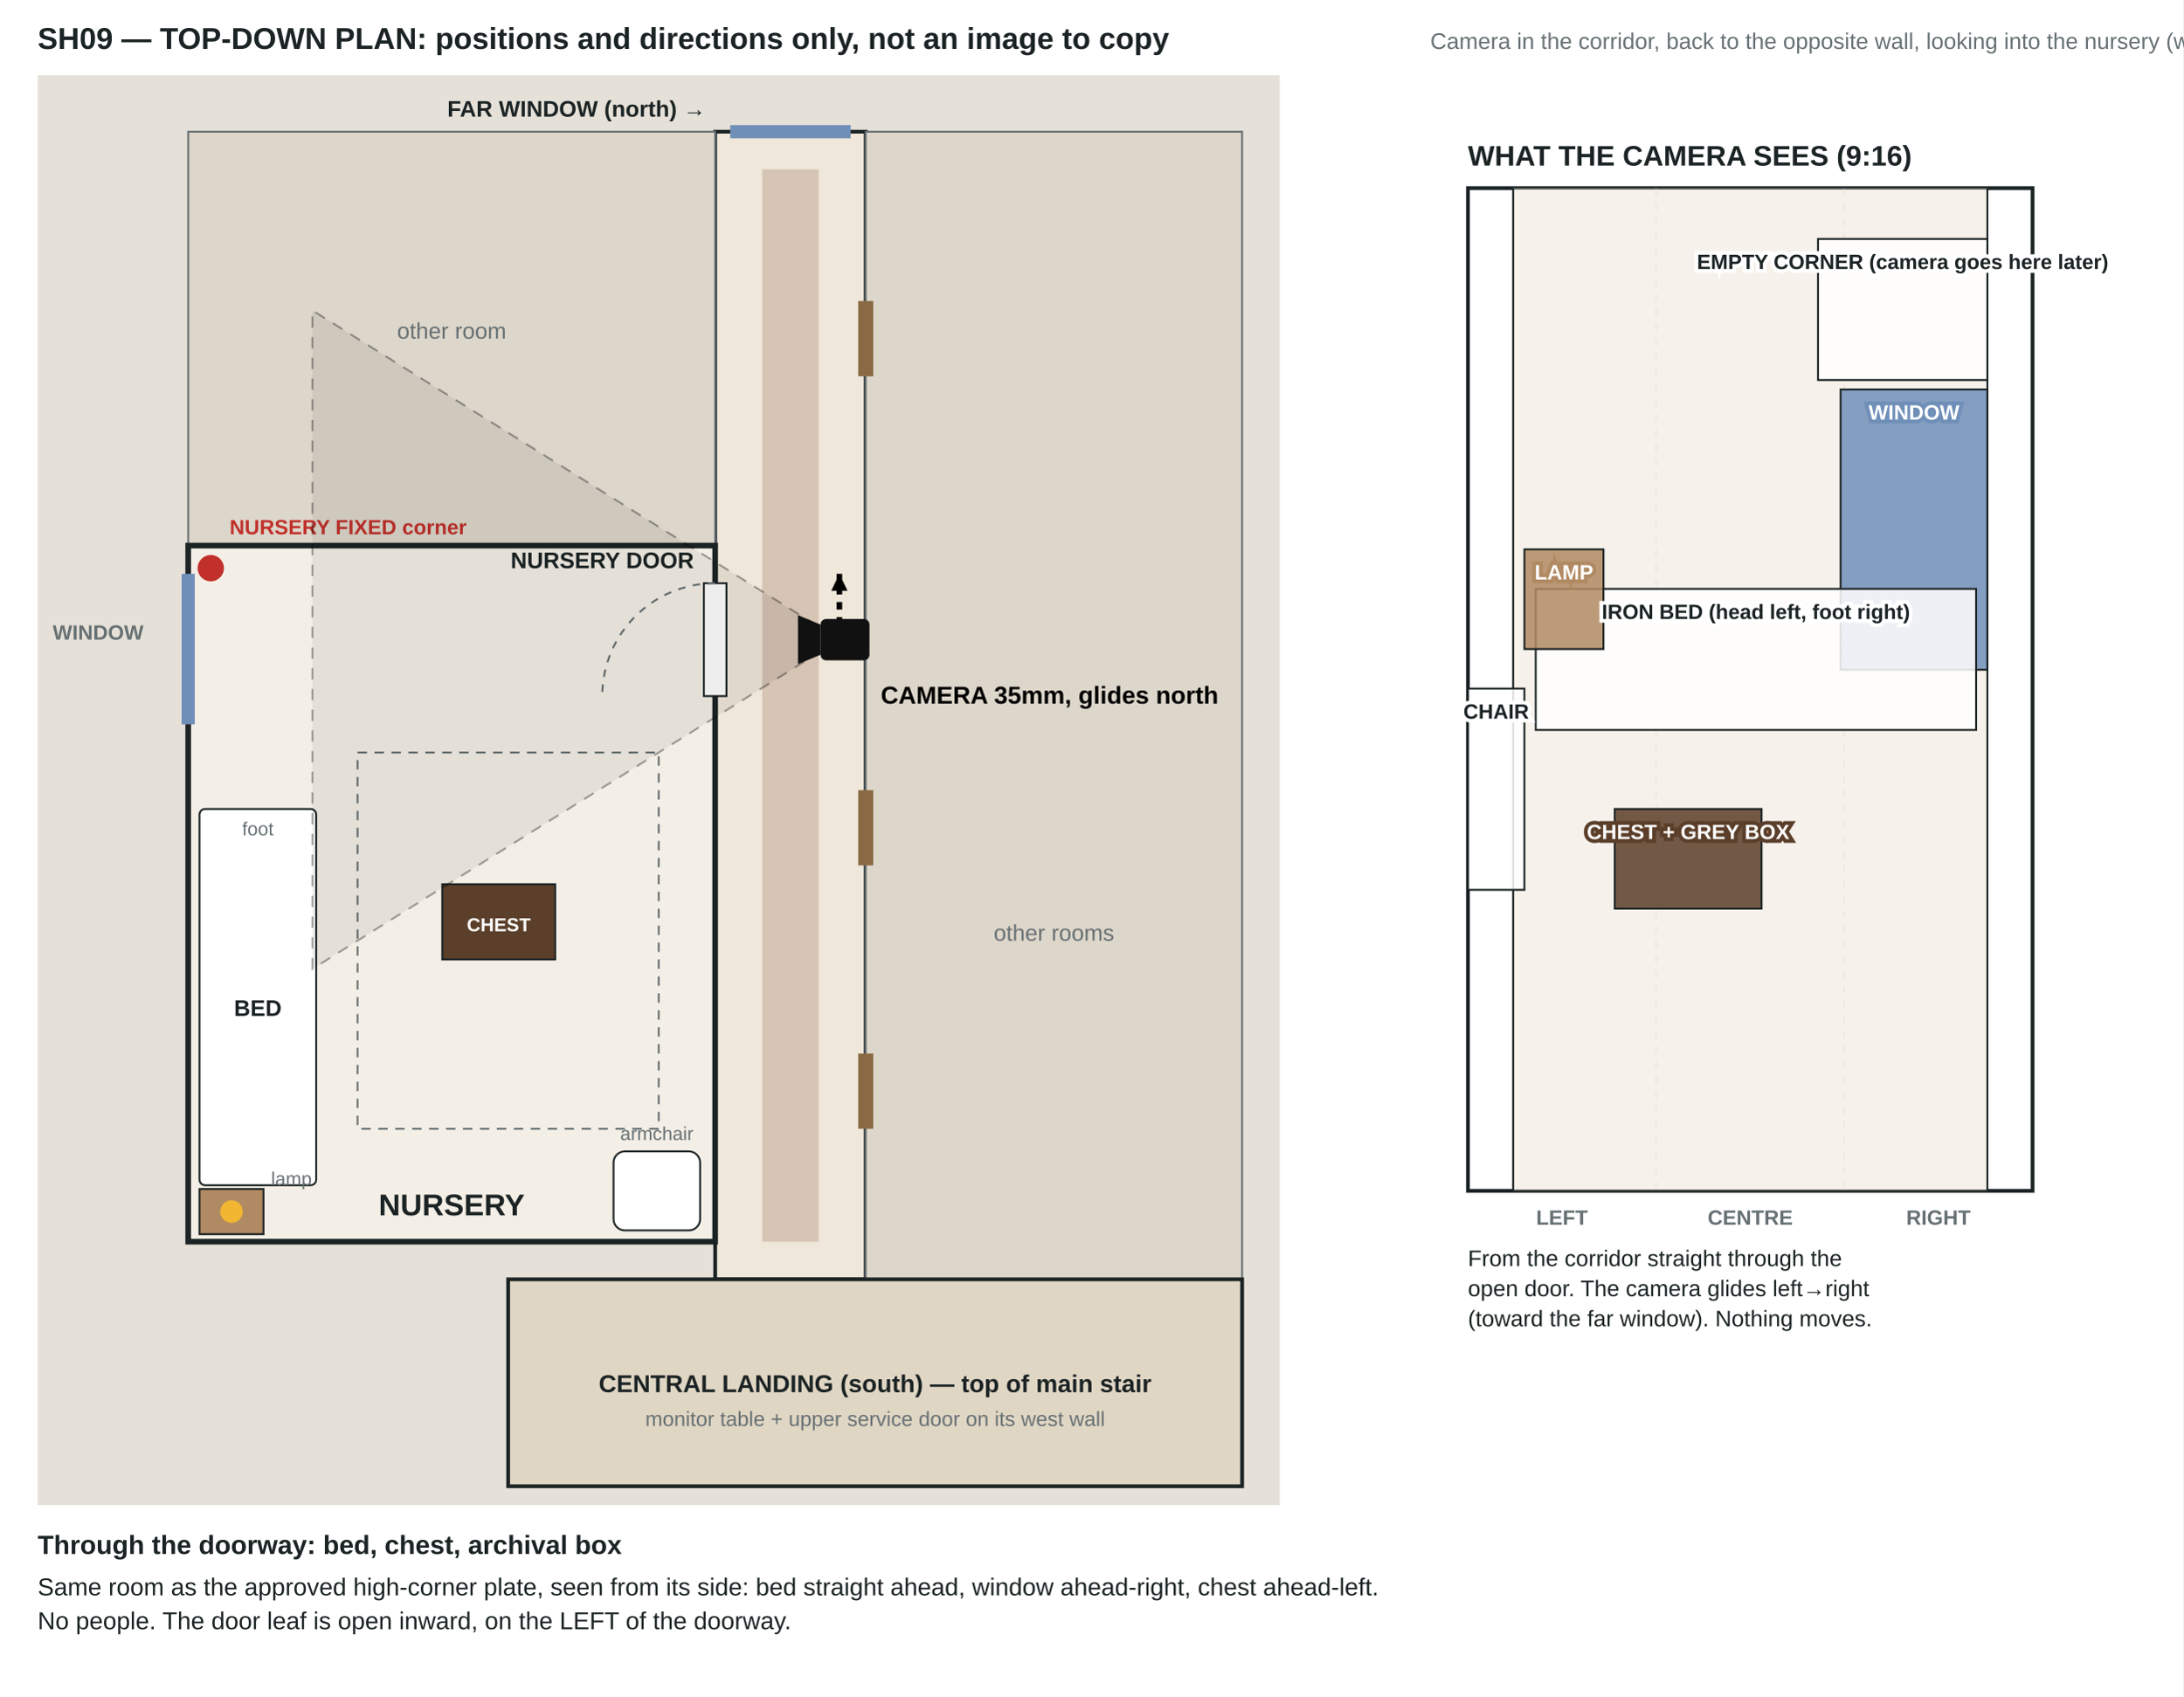
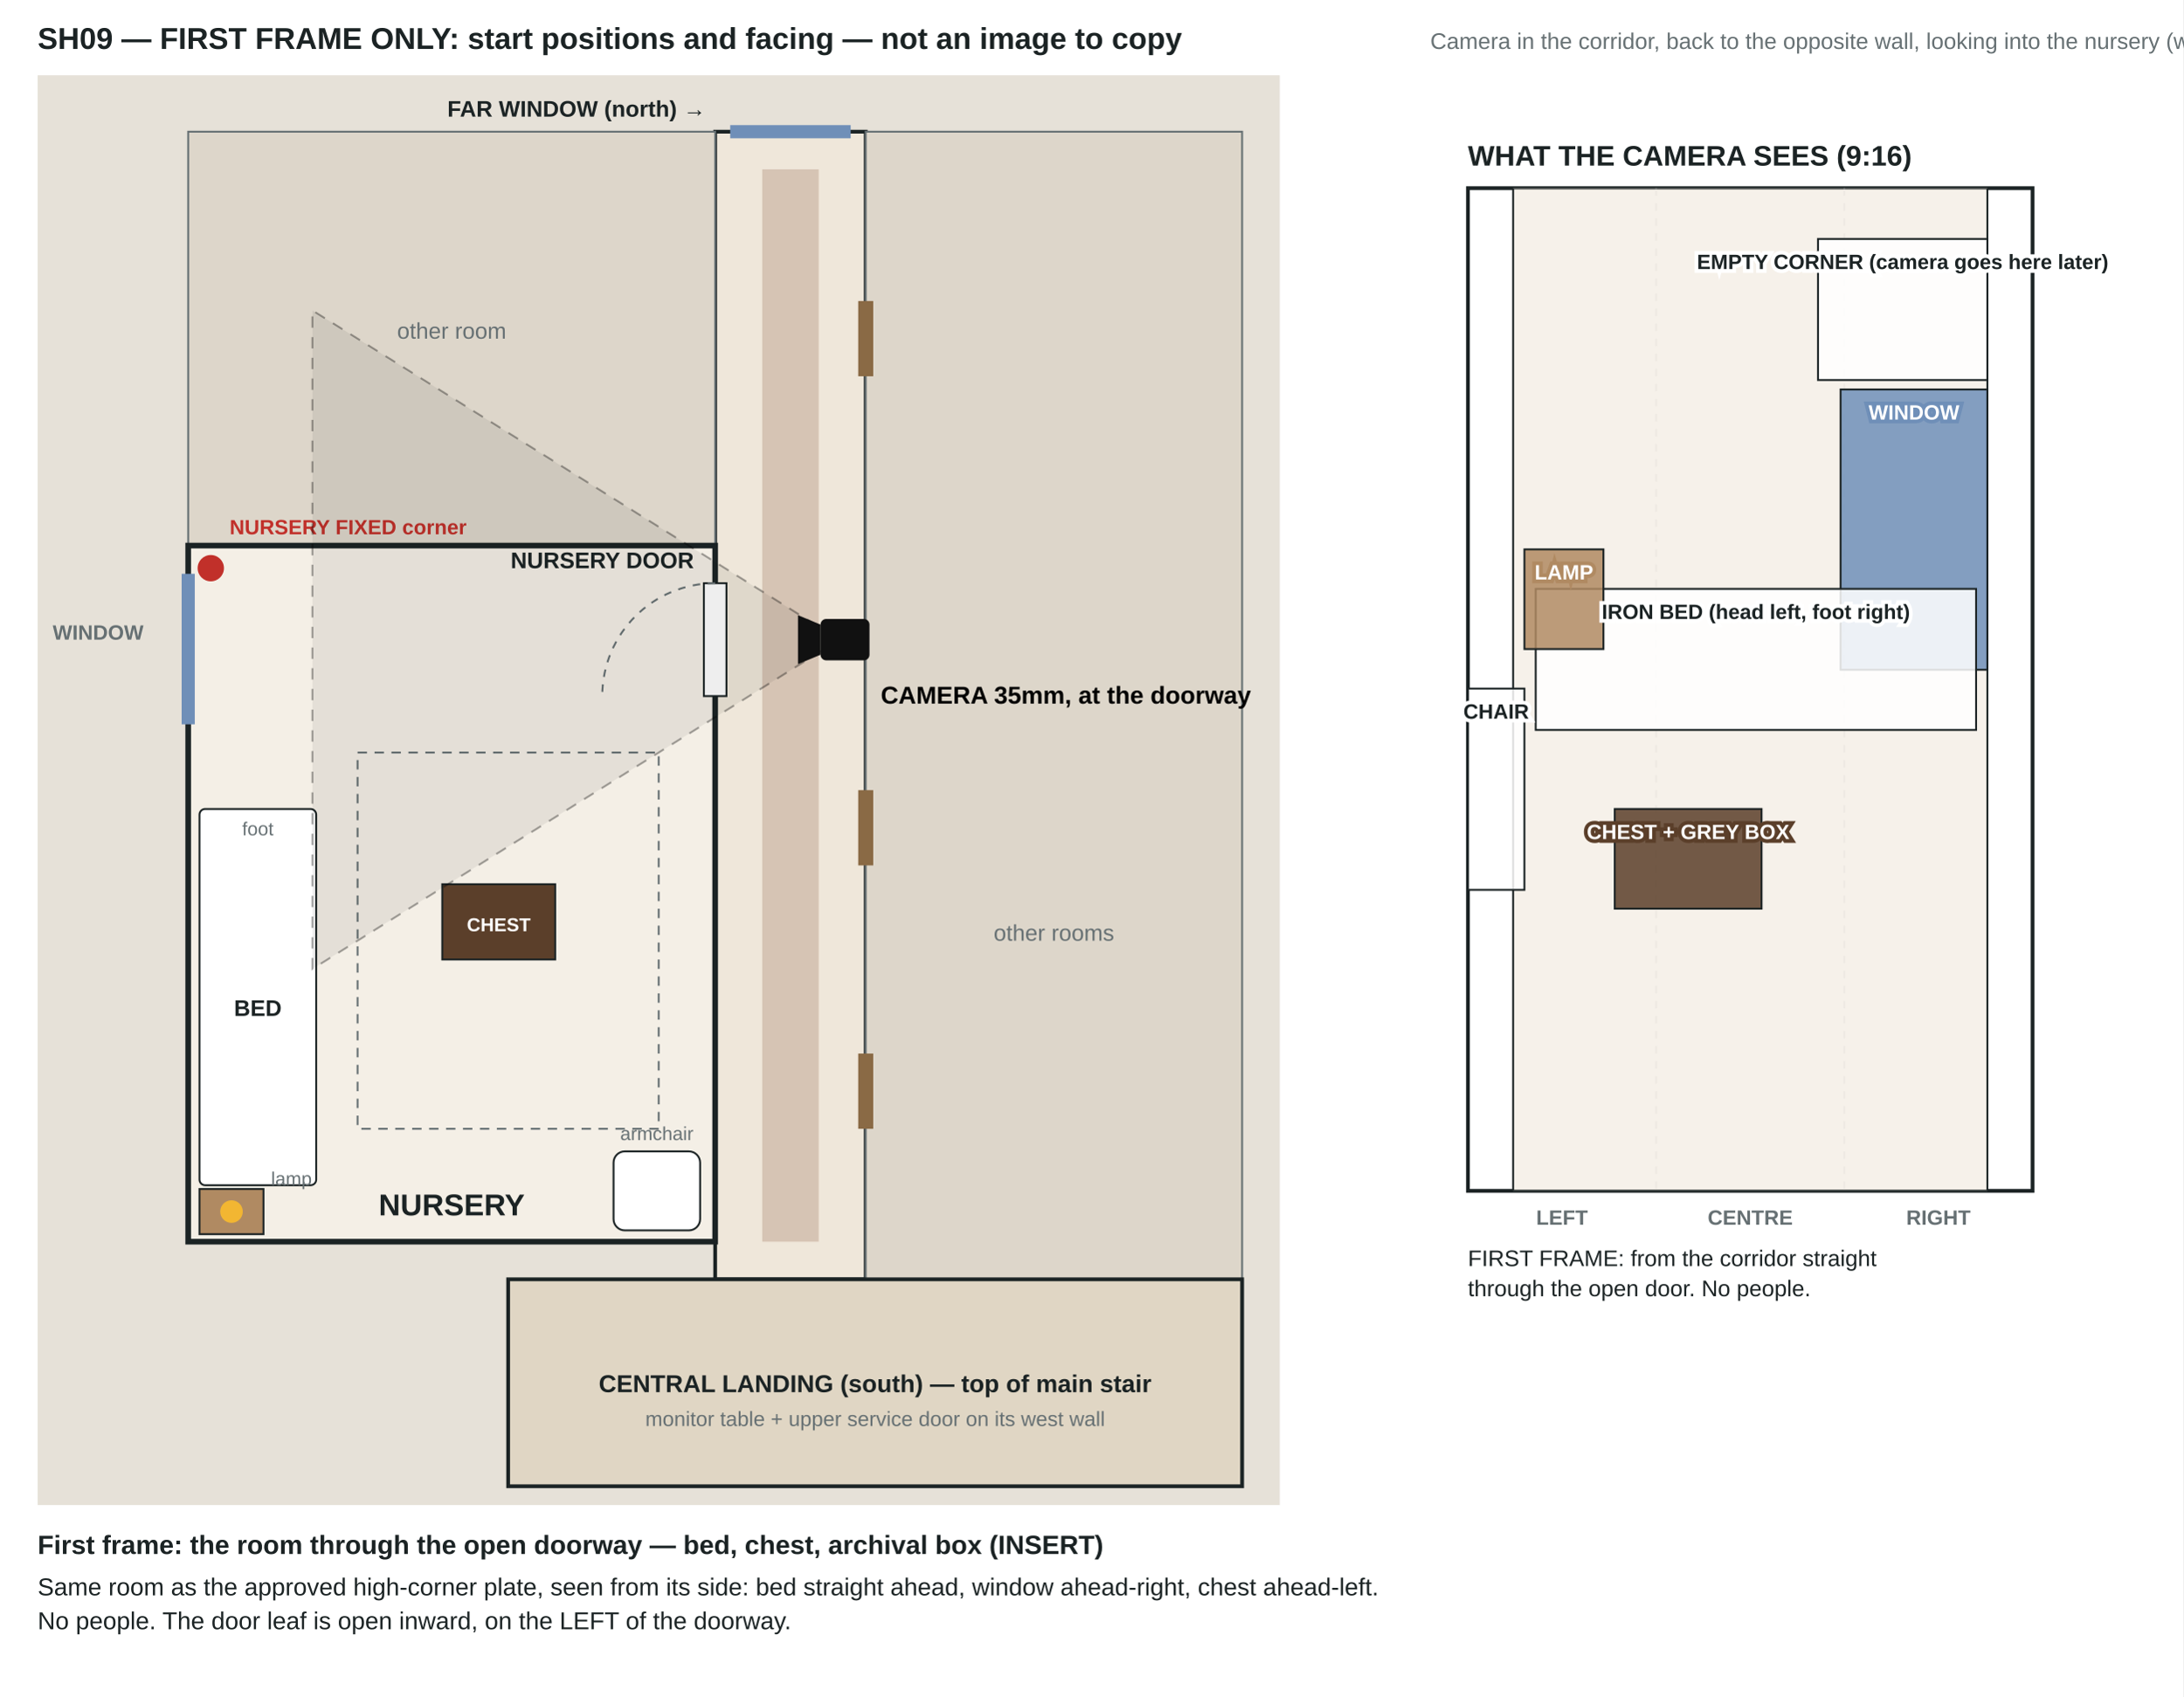
<svg xmlns="http://www.w3.org/2000/svg" width="1160" height="902" viewBox="0 0 1160 902">
  <rect width="100%" height="100%" fill="#ffffff" />
  <g transform="translate(20,40)">
    <rect x="0" y="0" width="660" height="760" fill="#e6e1d8" />
    <rect x="360" y="30" width="80" height="610" fill="#efe7da" stroke="#1b2324" stroke-width="2" />
    <rect x="385" y="50" width="30" height="570" fill="#b99a86" opacity="0.45" />
    <line x1="368" y1="30" x2="432" y2="30" stroke="#6f8fb8" stroke-width="7" />
    <text x="452" y="330" font-size="13" fill="#1b2324" text-anchor="start" font-weight="700" font-family="Arial, Helvetica, sans-serif">UPPER CORRIDOR</text>
    <rect x="440" y="30" width="200" height="610" fill="#ddd6ca" stroke="#667073" />
    <rect x="436" y="120" width="8" height="40" fill="#8a6a45" />
    <rect x="436" y="380" width="8" height="40" fill="#8a6a45" />
    <rect x="436" y="520" width="8" height="40" fill="#8a6a45" />
    <text x="540" y="460" font-size="12" fill="#667073" text-anchor="middle" font-weight="400" font-family="Arial, Helvetica, sans-serif">other rooms</text>
    <rect x="80" y="30" width="280" height="220" fill="#ddd6ca" stroke="#667073" />
    <text x="220" y="140" font-size="12" fill="#667073" text-anchor="middle" font-weight="400" font-family="Arial, Helvetica, sans-serif">other room</text>
    <text x="355" y="22" font-size="12" fill="#1b2324" text-anchor="end" font-weight="700" font-family="Arial, Helvetica, sans-serif">FAR WINDOW (north) →</text>
    <rect x="250" y="640" width="390" height="110" fill="#e0d6c4" stroke="#1b2324" stroke-width="2" />
    <text x="445" y="700" font-size="13" fill="#1b2324" text-anchor="middle" font-weight="700" font-family="Arial, Helvetica, sans-serif">CENTRAL LANDING (south) — top of main stair</text>
    <text x="445" y="718" font-size="11" fill="#667073" text-anchor="middle" font-weight="400" font-family="Arial, Helvetica, sans-serif">monitor table + upper service door on its west wall</text>
    <rect x="80" y="250" width="280" height="370" fill="#f4efe6" stroke="#1b2324" stroke-width="3" />
    <text x="220" y="606" font-size="16" fill="#1b2324" text-anchor="middle" font-weight="700" font-family="Arial, Helvetica, sans-serif">NURSERY</text>
    <line x1="80" y1="265" x2="80" y2="345" stroke="#6f8fb8" stroke-width="7" />
    <text x="8" y="300" font-size="11" fill="#667073" text-anchor="start" font-weight="700" font-family="Arial, Helvetica, sans-serif">WINDOW</text>
    <rect x="354" y="270" width="12" height="60" fill="#ffffff" stroke="#1b2324" />
    <path d="M360 270 A60 60 0 0 0 300 330" fill="none" stroke="#667073" stroke-dasharray="4 4" />
    <text x="300" y="262" font-size="12" fill="#1b2324" text-anchor="middle" font-weight="700" font-family="Arial, Helvetica, sans-serif">NURSERY DOOR</text>
    <rect x="86" y="390" width="62" height="200" rx="3" fill="#ffffff" stroke="#1b2324" />
    <text x="117" y="500" font-size="12" fill="#1b2324" text-anchor="middle" font-weight="700" font-family="Arial, Helvetica, sans-serif">BED</text>
    <text x="117" y="404" font-size="10" fill="#667073" text-anchor="middle" font-weight="400" font-family="Arial, Helvetica, sans-serif">foot</text>
    <rect x="86" y="592" width="34" height="24" fill="#b08a62" stroke="#1b2324" />
    <circle cx="103" cy="604" r="6" fill="#f2b632" />
    <text x="124" y="590" font-size="10" fill="#667073" text-anchor="start" font-weight="400" font-family="Arial, Helvetica, sans-serif">lamp</text>
    <rect x="306" y="572" width="46" height="42" rx="6" fill="#ffffff" stroke="#1b2324" />
    <text x="329" y="566" font-size="10" fill="#667073" text-anchor="middle" font-weight="400" font-family="Arial, Helvetica, sans-serif">armchair</text>
    <rect x="170" y="360" width="160" height="200" fill="none" stroke="#667073" stroke-dasharray="5 4" />
    <rect x="215" y="430" width="60" height="40" fill="#5b3f2a" stroke="#1b2324" />
    <text x="245" y="455" font-size="10" fill="#ffffff" text-anchor="middle" font-weight="700" font-family="Arial, Helvetica, sans-serif">CHEST</text>
    <circle cx="92" cy="262" r="7" fill="#c1302a" />
    <text x="102" y="244" font-size="11" fill="#c1302a" text-anchor="start" font-weight="700" font-family="Arial, Helvetica, sans-serif">NURSERY FIXED corner</text>
    <polygon points="426,300 146,475 146,125" fill="#000000" fill-opacity="0.07" stroke="#000" stroke-opacity="0.35" stroke-dasharray="6 5" />
-     <line x1="426" y1="300" x2="426" y2="265" stroke="#000000" stroke-width="3" stroke-dasharray="4 4" />
-     <polygon points="426,265 430.3,274.0 421.7,274.0" fill="#000000" />
    <g transform="translate(426,300) rotate(180)">
      <rect x="-16" y="-11" width="26" height="22" rx="3" fill="#111" />
      <polygon points="10,-8 22,-13 22,13 10,8" fill="#111" />
    </g>
-     <text x="448" y="334" font-size="13" fill="#000" text-anchor="start" font-weight="700" font-family="Arial, Helvetica, sans-serif">CAMERA 35mm, glides north</text>
+     <text x="448" y="334" font-size="13" fill="#000" text-anchor="start" font-weight="700" font-family="Arial, Helvetica, sans-serif">CAMERA 35mm, at the doorway</text>
    <text x="760" y="48" font-size="15" fill="#1b2324" text-anchor="start" font-weight="700" font-family="Arial, Helvetica, sans-serif">WHAT THE CAMERA SEES (9:16)</text>
    <rect x="760" y="60" width="300" height="533" fill="#ffffff" stroke="#1b2324" stroke-width="2" />
    <line x1="860" y1="60" x2="860" y2="593" stroke="#c8cccd" stroke-dasharray="4 4" />
    <line x1="960" y1="60" x2="960" y2="593" stroke="#c8cccd" stroke-dasharray="4 4" />
    <text x="810.0" y="611" font-size="11" fill="#667073" text-anchor="middle" font-weight="600" font-family="Arial, Helvetica, sans-serif">LEFT</text>
    <text x="910.0" y="611" font-size="11" fill="#667073" text-anchor="middle" font-weight="600" font-family="Arial, Helvetica, sans-serif">CENTRE</text>
    <text x="1010.0" y="611" font-size="11" fill="#667073" text-anchor="middle" font-weight="600" font-family="Arial, Helvetica, sans-serif">RIGHT</text>
    <clipPath id="frameclip">
      <rect x="760" y="60" width="300" height="533" />
    </clipPath>
    <g clip-path="url(#frameclip)">
      <rect x="784" y="60" width="252" height="533" fill="#f4efe6" fill-opacity="0.85" stroke="#1b2324" />
      <rect x="946" y="87" width="90" height="75" fill="#ffffff" fill-opacity="0.85" stroke="#1b2324" />
      <rect x="958" y="167" width="78" height="149" fill="#6f8fb8" fill-opacity="0.85" stroke="#1b2324" />
      <rect x="796" y="273" width="234" height="75" fill="#ffffff" fill-opacity="0.85" stroke="#1b2324" />
      <rect x="790" y="252" width="42" height="53" fill="#b08a62" fill-opacity="0.85" stroke="#1b2324" />
      <rect x="838" y="390" width="78" height="53" fill="#5b3f2a" fill-opacity="0.85" stroke="#1b2324" />
      <rect x="760" y="326" width="30" height="107" fill="#ffffff" fill-opacity="0.85" stroke="#1b2324" />
    </g>
    <text x="910" y="76" font-size="11" fill="#1b2324" text-anchor="middle" font-weight="700" font-family="Arial, Helvetica, sans-serif" paint-order="stroke" stroke="#f4efe6" stroke-width="4" />
    <text x="991" y="103" font-size="11" fill="#1b2324" text-anchor="middle" font-weight="700" font-family="Arial, Helvetica, sans-serif" paint-order="stroke" stroke="#ffffff" stroke-width="4">EMPTY CORNER (camera goes here later)</text>
    <text x="997" y="183" font-size="11" fill="#ffffff" text-anchor="middle" font-weight="700" font-family="Arial, Helvetica, sans-serif" paint-order="stroke" stroke="#6f8fb8" stroke-width="4">WINDOW</text>
    <text x="913" y="289" font-size="11" fill="#1b2324" text-anchor="middle" font-weight="700" font-family="Arial, Helvetica, sans-serif" paint-order="stroke" stroke="#ffffff" stroke-width="4">IRON BED (head left, foot right)</text>
    <text x="811" y="268" font-size="11" fill="#ffffff" text-anchor="middle" font-weight="700" font-family="Arial, Helvetica, sans-serif" paint-order="stroke" stroke="#b08a62" stroke-width="4">LAMP</text>
    <text x="877" y="406" font-size="11" fill="#ffffff" text-anchor="middle" font-weight="700" font-family="Arial, Helvetica, sans-serif" paint-order="stroke" stroke="#5b3f2a" stroke-width="4">CHEST + GREY BOX</text>
    <text x="775" y="342" font-size="11" fill="#1b2324" text-anchor="middle" font-weight="700" font-family="Arial, Helvetica, sans-serif" paint-order="stroke" stroke="#ffffff" stroke-width="4">CHAIR</text>
-     <text x="760" y="633" font-size="12" fill="#1b2324" text-anchor="start" font-weight="400" font-family="Arial, Helvetica, sans-serif">From the corridor straight through the</text>
-     <text x="760" y="649" font-size="12" fill="#1b2324" text-anchor="start" font-weight="400" font-family="Arial, Helvetica, sans-serif">open door. The camera glides left→right</text>
-     <text x="760" y="665" font-size="12" fill="#1b2324" text-anchor="start" font-weight="400" font-family="Arial, Helvetica, sans-serif">(toward the far window). Nothing moves.</text>
+     <text x="760" y="633" font-size="12" fill="#1b2324" text-anchor="start" font-weight="400" font-family="Arial, Helvetica, sans-serif">FIRST FRAME: from the corridor straight</text>
+     <text x="760" y="649" font-size="12" fill="#1b2324" text-anchor="start" font-weight="400" font-family="Arial, Helvetica, sans-serif">through the open door. No people.</text>
  </g>
-   <text x="20" y="26" font-size="16" fill="#1b2324" text-anchor="start" font-weight="700" font-family="Arial, Helvetica, sans-serif">SH09 — TOP-DOWN PLAN: positions and directions only, not an image to copy</text>
-   <text x="20" y="826" font-size="14" fill="#1b2324" text-anchor="start" font-weight="700" font-family="Arial, Helvetica, sans-serif">Through the doorway: bed, chest, archival box</text>
+   <text x="20" y="26" font-size="16" fill="#1b2324" text-anchor="start" font-weight="700" font-family="Arial, Helvetica, sans-serif">SH09 — FIRST FRAME ONLY: start positions and facing — not an image to copy</text>
+   <text x="20" y="826" font-size="14" fill="#1b2324" text-anchor="start" font-weight="700" font-family="Arial, Helvetica, sans-serif">First frame: the room through the open doorway — bed, chest, archival box (INSERT)</text>
  <text x="760" y="26" font-size="12" fill="#667073" text-anchor="start" font-weight="400" font-family="Arial, Helvetica, sans-serif">Camera in the corridor, back to the opposite wall, looking into the nursery (west)</text>
  <text x="20" y="848" font-size="13" fill="#1b2324" text-anchor="start" font-weight="400" font-family="Arial, Helvetica, sans-serif">Same room as the approved high-corner plate, seen from its side: bed straight ahead, window ahead-right, chest ahead-left.</text>
  <text x="20" y="866" font-size="13" fill="#1b2324" text-anchor="start" font-weight="400" font-family="Arial, Helvetica, sans-serif">No people. The door leaf is open inward, on the LEFT of the doorway.</text>
</svg>
